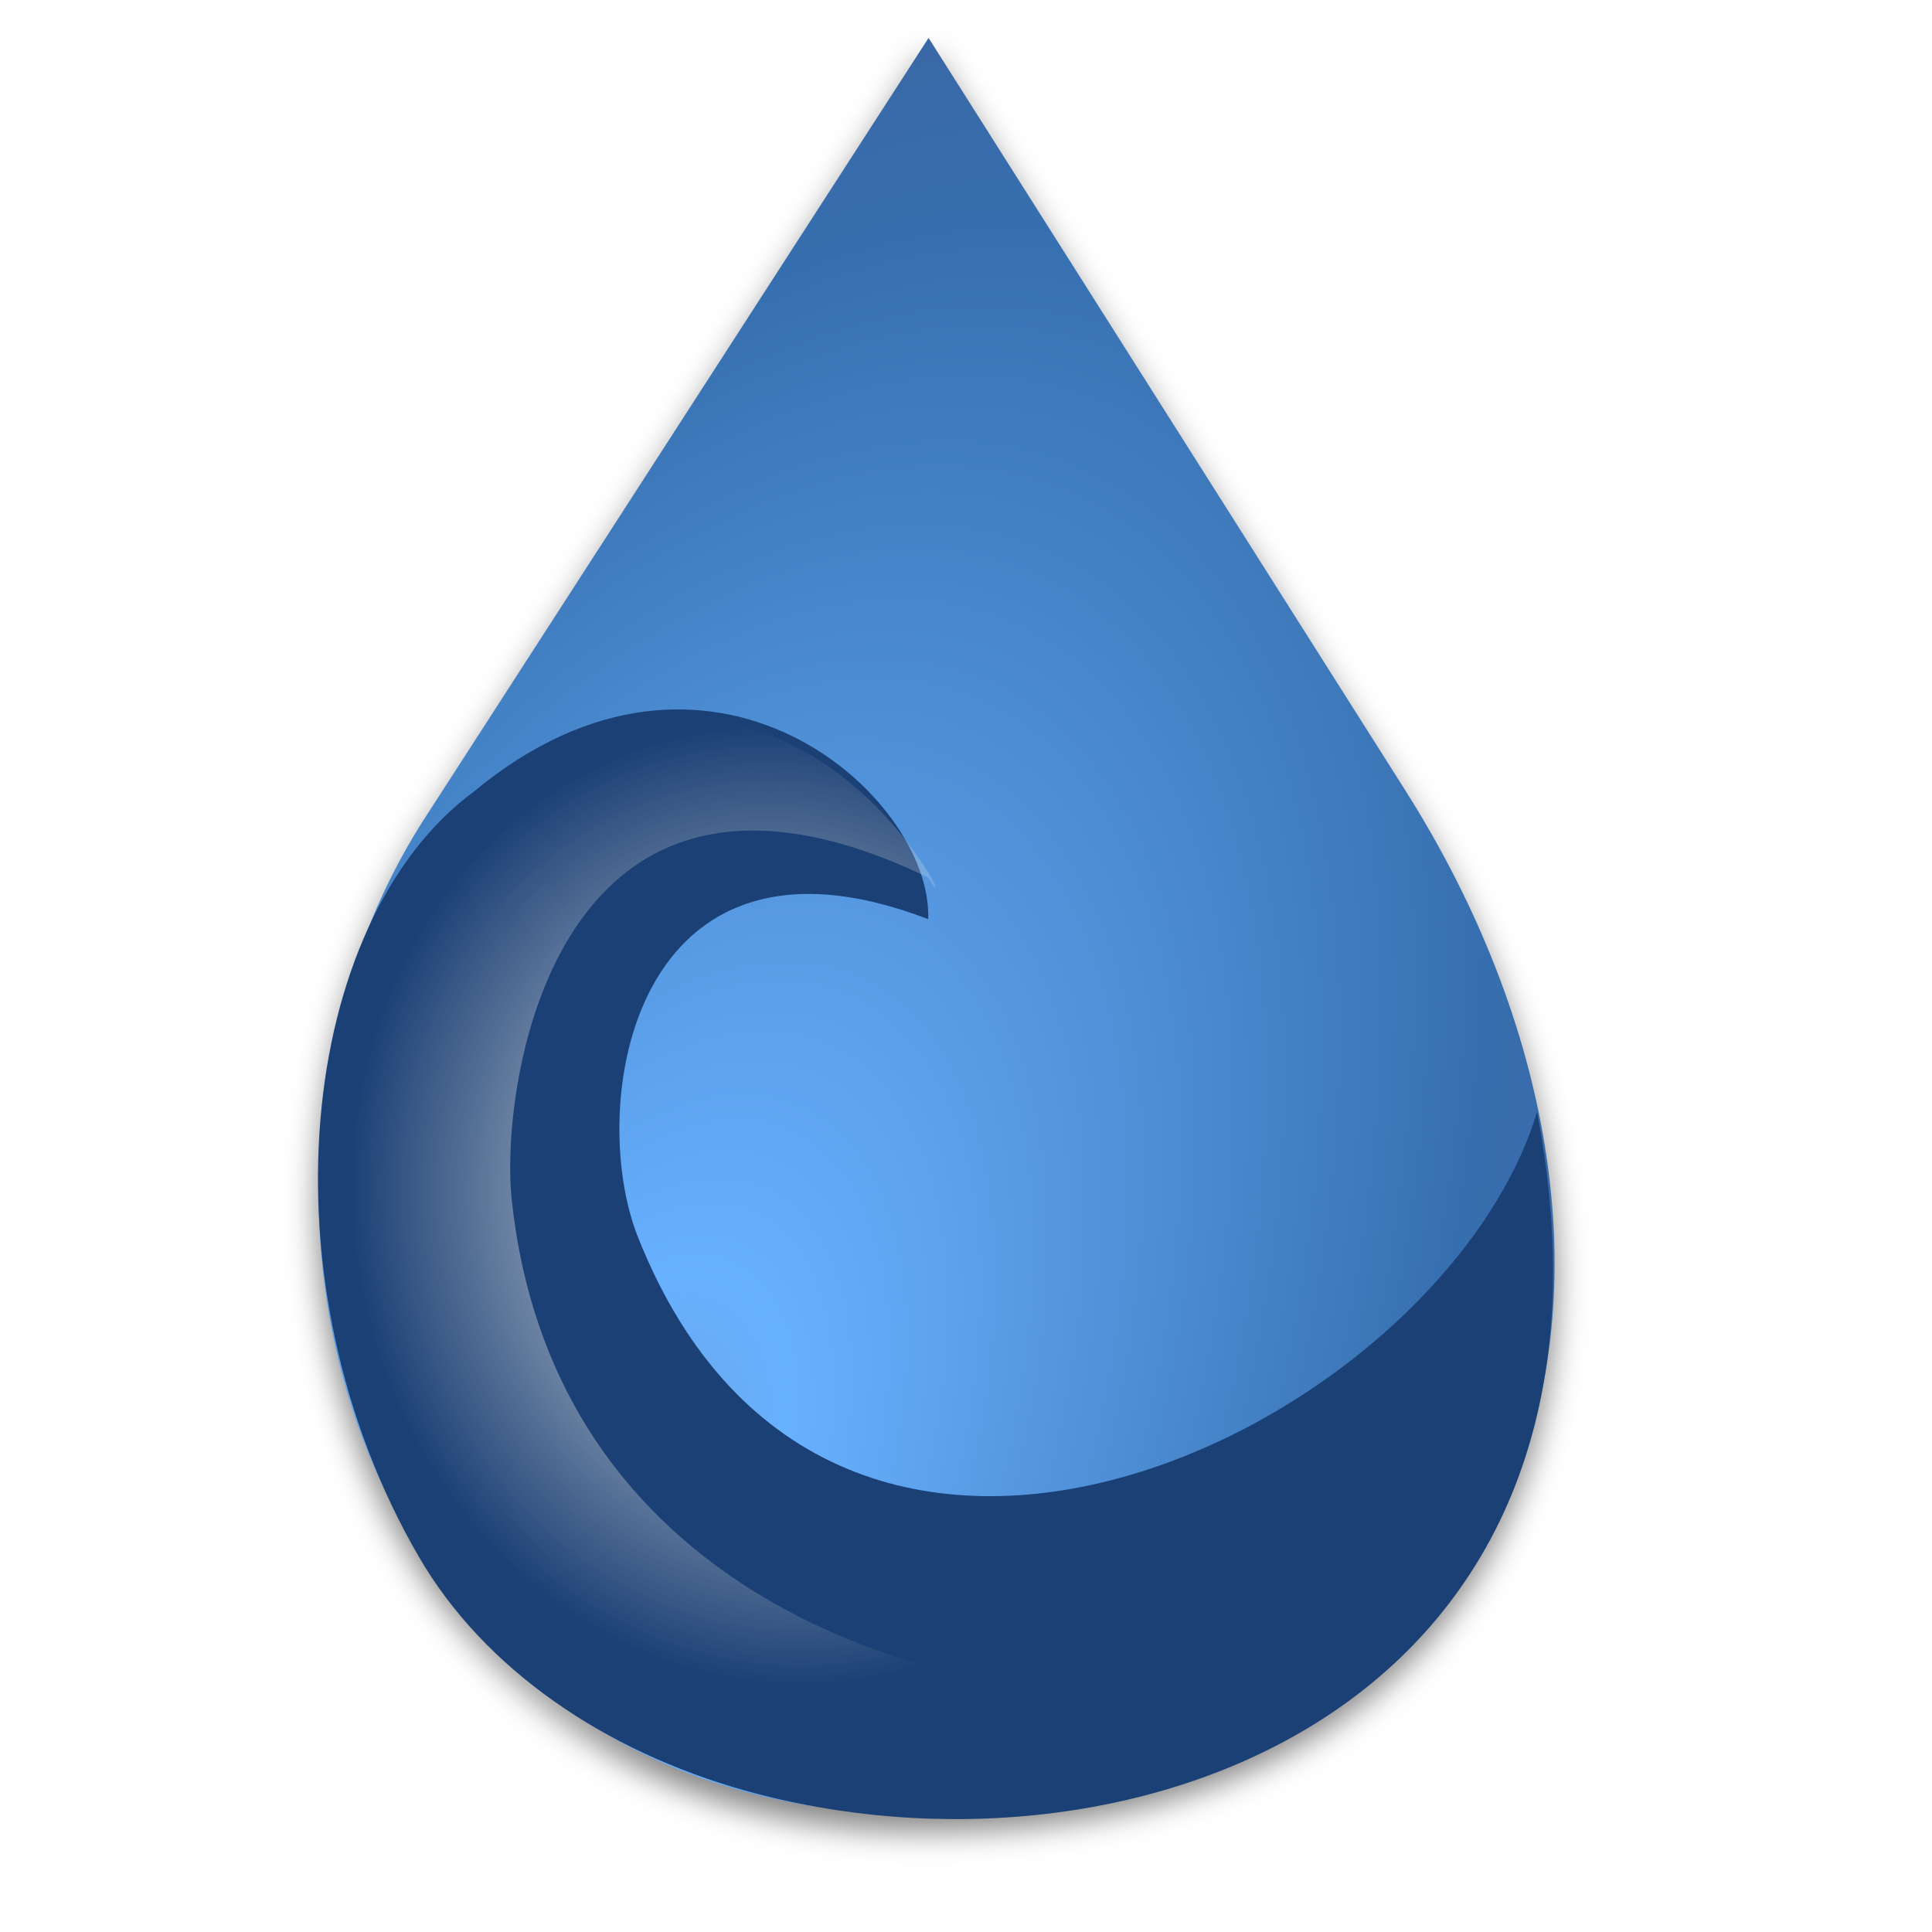
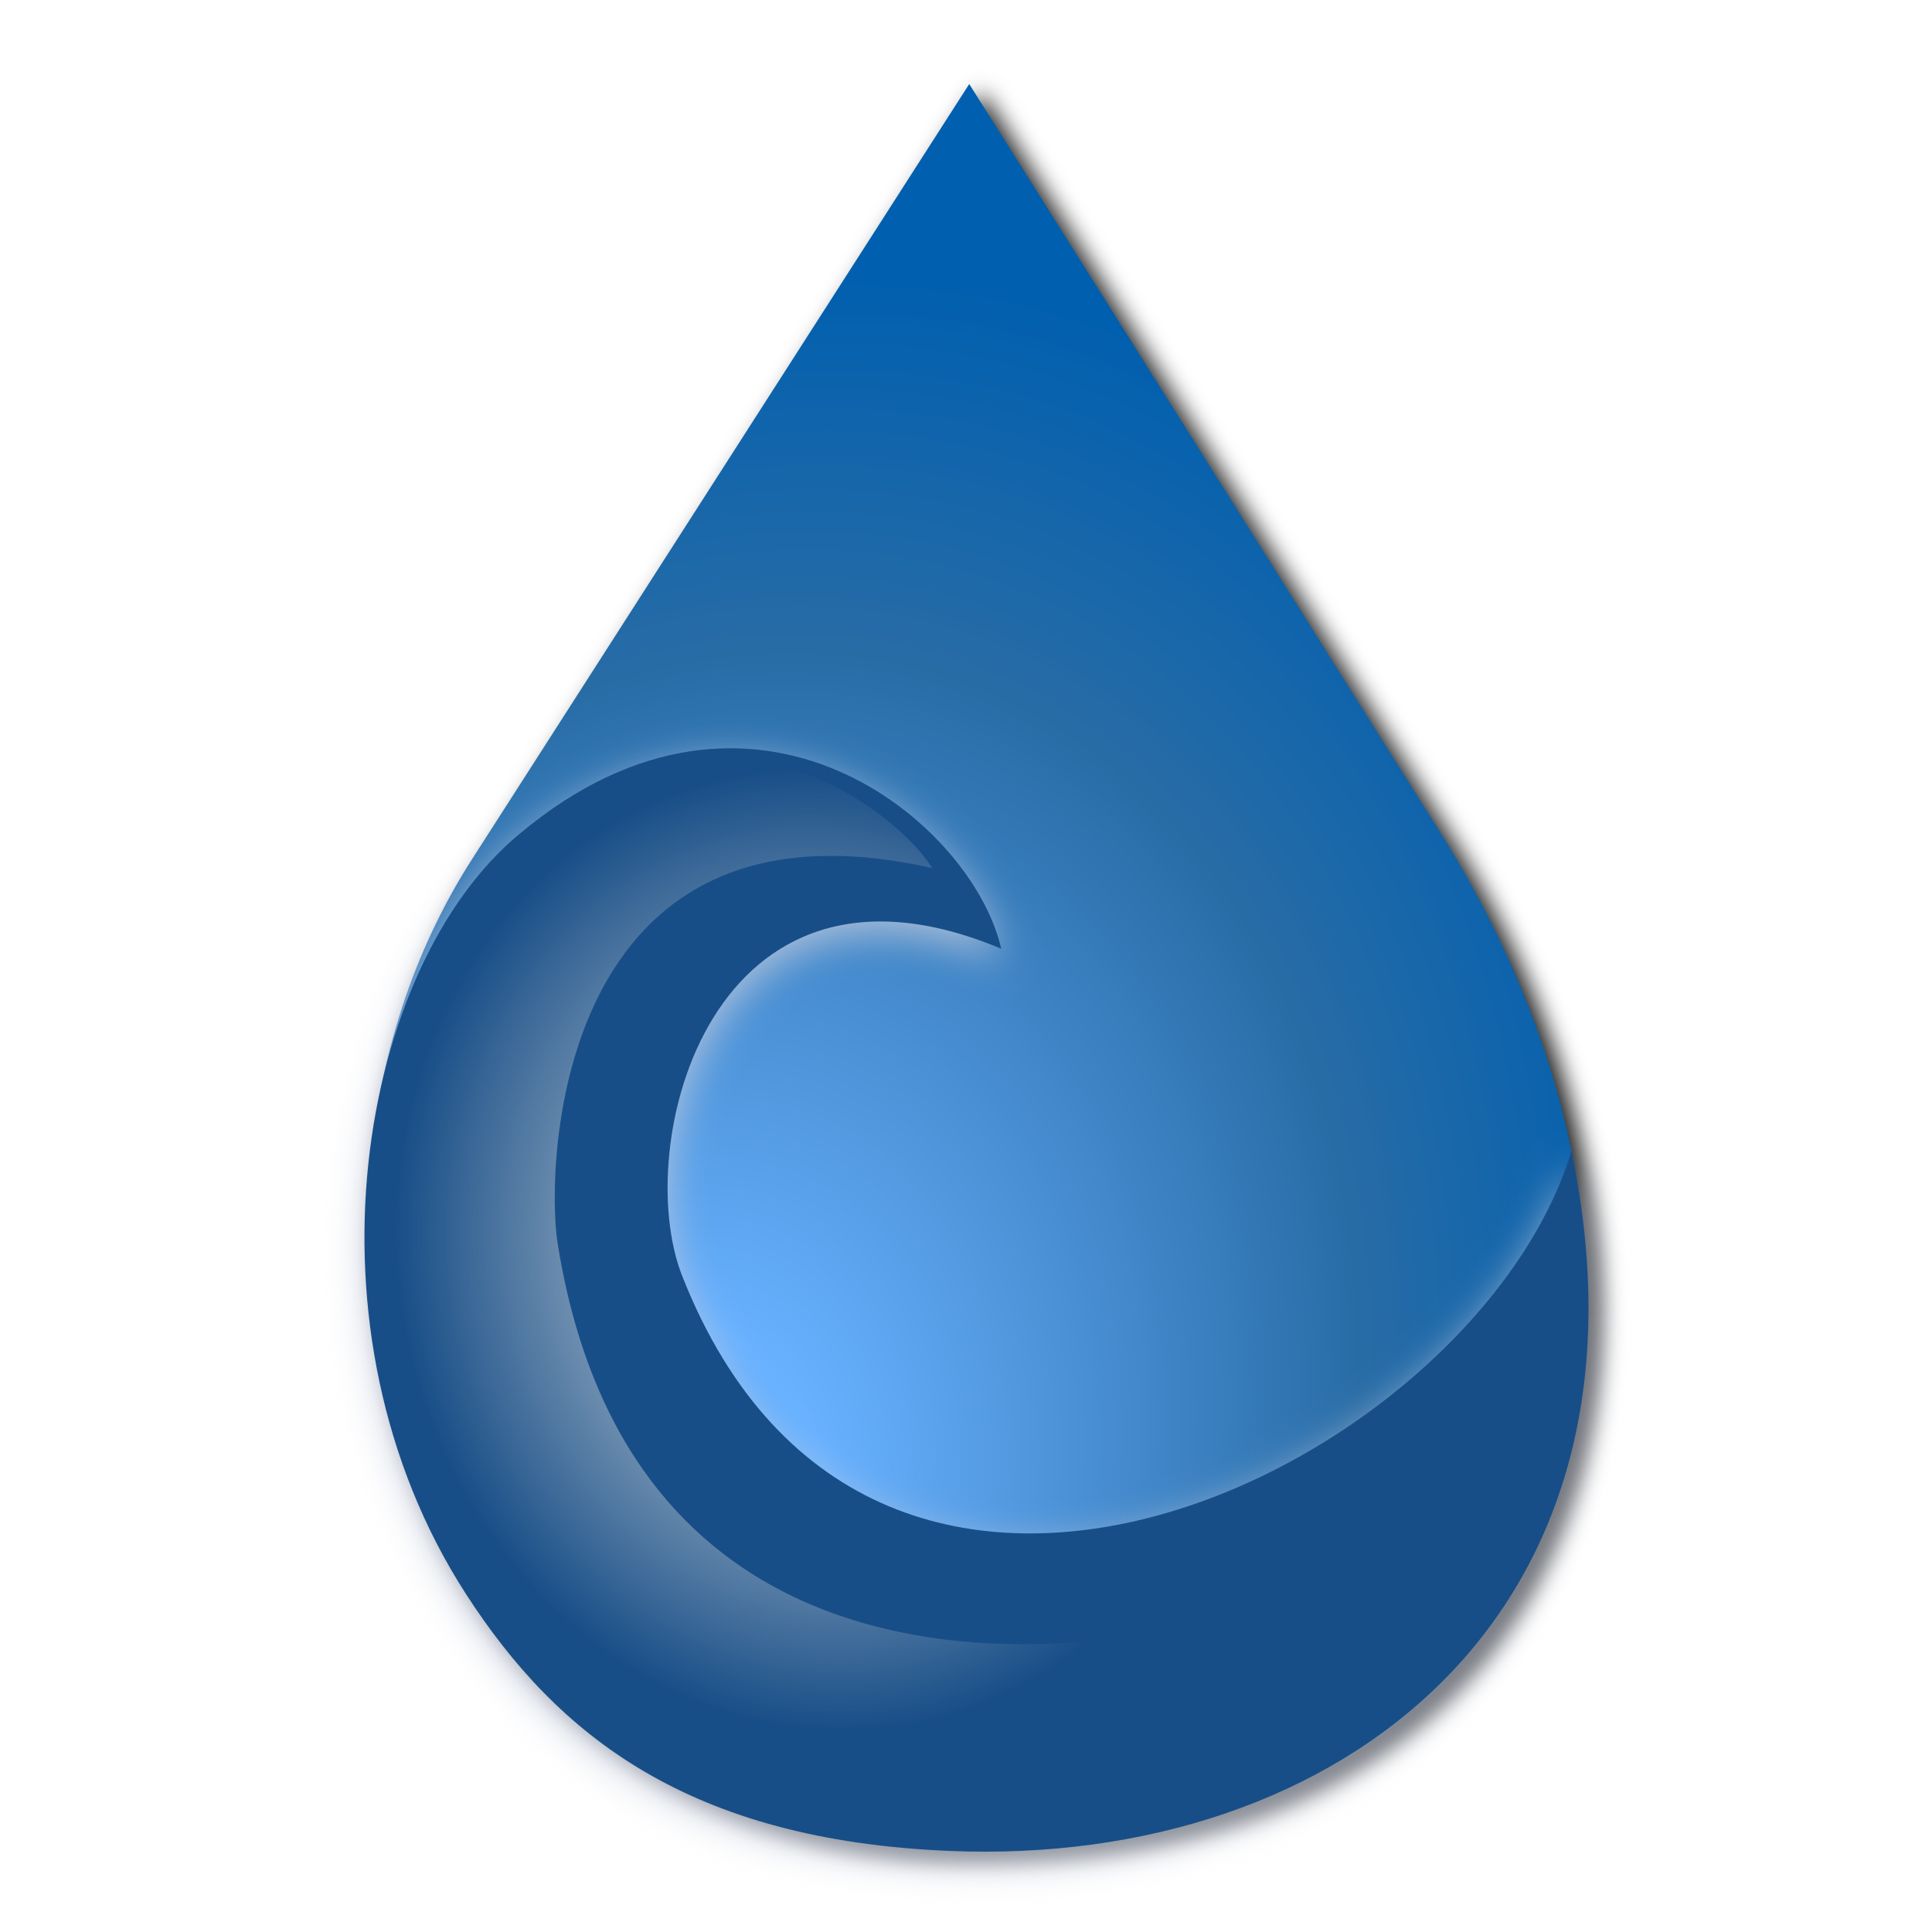
<svg xmlns="http://www.w3.org/2000/svg" xmlns:xlink="http://www.w3.org/1999/xlink" width="48px" height="48px" id="svg3440" version="1.1">
  <defs id="defs3">
+     <color-profile name="sRGB" xlink:href="/usr/share/color/icc/colord/sRGB.icc" id="color-profile4360" />
    <linearGradient id="linearGradient2973">
      <stop style="stop-color:#eeeeec;stop-opacity:1;" offset="0" id="stop2975" />
      <stop style="stop-color:#eeeeec;stop-opacity:0;" offset="1" id="stop2977" />
    </linearGradient>
    <linearGradient id="linearGradient4126">
      <stop style="stop-color:#ffffff;stop-opacity:1;" offset="0" id="stop4128" />
      <stop style="stop-color:#ffffff;stop-opacity:0.165;" offset="1" id="stop4130" />
    </linearGradient>
    <linearGradient id="linearGradient4114">
      <stop style="stop-color:#000000;stop-opacity:1;" offset="0" id="stop4116" />
      <stop style="stop-color:#000000;stop-opacity:0;" offset="1" id="stop4118" />
    </linearGradient>
    <linearGradient id="linearGradient3962">
      <stop style="stop-color:#d3e9ff;stop-opacity:1;" offset="0" id="stop3964" />
      <stop style="stop-color:#d3e9ff;stop-opacity:1;" offset="0.155" id="stop4134" />
      <stop style="stop-color:#4074ae;stop-opacity:1;" offset="0.75" id="stop4346" />
      <stop style="stop-color:#36486c;stop-opacity:1;" offset="1" id="stop3966" />
    </linearGradient>
    <radialGradient r="13.995" fy="33.507" fx="-10.089" cy="33.507" cx="-10.089" gradientTransform="matrix(1,0,0,0.791446,-14.01786,-11.28667)" gradientUnits="userSpaceOnUse" id="radialGradient4019" xlink:href="#linearGradient3993" />
    <radialGradient r="14.057" fy="31.329" fx="-10.323" cy="31.329" cx="-10.323" gradientTransform="matrix(1,0,0,0.792374,-19.58761,2.818569)" gradientUnits="userSpaceOnUse" id="radialGradient4004" xlink:href="#linearGradient3993" />
    <radialGradient gradientUnits="userSpaceOnUse" gradientTransform="matrix(1,0,0,0.792374,0,6.785475)" r="14.057" fy="31.329" fx="-10.323" cy="31.329" cx="-10.323" id="radialGradient3999" xlink:href="#linearGradient3993" />
    <radialGradient gradientUnits="userSpaceOnUse" gradientTransform="matrix(0.341185,-0.153831,1.08001,2.395374,-15.42222,-25.62103)" r="13.995" fy="24.241" fx="61.662" cy="24.241" cx="61.662" id="radialGradient3943" xlink:href="#linearGradient1312" />
    <linearGradient id="linearGradient1312">
      <stop id="stop1314" offset="0" style="stop-color:#ffffff;stop-opacity:1;" />
      <stop id="stop1316" offset="1" style="stop-color:#ffffff;stop-opacity:0;" />
    </linearGradient>
    <linearGradient id="linearGradient3993">
      <stop style="stop-color:#ffffff;stop-opacity:1;" offset="0" id="stop3995" />
      <stop style="stop-color:#000000;stop-opacity:0" offset="1" id="stop3997" />
    </linearGradient>
    <radialGradient xlink:href="#linearGradient2973" id="radialGradient3866" cx="-22.375" cy="18.5" fx="-22.375" fy="18.5" r="14.335" gradientTransform="matrix(1,0,0,1.140022,40.17678,1.347091)" gradientUnits="userSpaceOnUse" />
    <radialGradient gradientUnits="userSpaceOnUse" r="12.289" fy="63.965" fx="15.116" cy="63.965" cx="15.116" gradientTransform="scale(1.64399,0.608276)" id="radialGradient5000" xlink:href="#linearGradient4114" />
    <linearGradient id="linearGradient4989">
-       <stop id="stop4991" offset="0" style="stop-color:#5babff;stop-opacity:0.661;" />
-       <stop id="stop4993" offset="0.155" style="stop-color:#68b1ff;stop-opacity:1;" />
-       <stop id="stop4995" offset="0.75" style="stop-color:#366faf;stop-opacity:1;" />
-       <stop id="stop4997" offset="1" style="stop-color:#405f9c;stop-opacity:1;" />
+       <stop id="stop4991" offset="0" style="stop-color:#47abff;stop-opacity:1" />
+       <stop id="stop4993" offset="0.174" style="stop-color:#68b1ff;stop-opacity:1" />
+       <stop id="stop4995" offset="0.705" style="stop-color:#286ca6;stop-opacity:1" />
+       <stop id="stop4997" offset="1" style="stop-color:#005faf;stop-opacity:1" />
    </linearGradient>
    <linearGradient id="linearGradient4977">
      <stop id="stop4979" offset="0" style="stop-color:#ffffff;stop-opacity:1;" />
      <stop id="stop4981" offset="1" style="stop-color:#ffffff;stop-opacity:0.165;" />
    </linearGradient>
-     <radialGradient xlink:href="#linearGradient4989" id="radialGradient6115" cx="15.041" cy="33.4" fx="15.041" fy="33.4" r="17.09" gradientTransform="matrix(1.178755,-2.475695,1.232191,0.7062976,-43.86737,52.15875)" gradientUnits="userSpaceOnUse" />
-     <radialGradient xlink:href="#linearGradient2973" id="radialGradient5878" gradientUnits="userSpaceOnUse" gradientTransform="matrix(0.6677503,-0.3594837,0.3512996,0.7560773,-3.163454,5.915512)" cx="13.713" cy="38.324" fx="13.713" fy="38.324" r="14.337" />
-     <filter id="filter6406" style="color-interpolation-filters:sRGB;">
-       <feFlood id="feFlood6408" flood-opacity="0.5" flood-color="rgb(0,0,0)" result="flood" />
+     <radialGradient xlink:href="#linearGradient4989" id="radialGradient6115" cx="15.041" cy="33.4" fx="15.041" fy="33.4" r="17.09" gradientTransform="matrix(0.7817861,-1.758184,1.263203,0.6446301,-38.7073,43.86005)" gradientUnits="userSpaceOnUse" />
+     <radialGradient xlink:href="#linearGradient2973" id="radialGradient5878" gradientUnits="userSpaceOnUse" gradientTransform="matrix(0.6593879,-0.3573728,0.3469002,0.7516376,-1.825247,7.14257)" cx="13.713" cy="38.324" fx="13.713" fy="38.324" r="14.337" />
+     <filter id="filter6406" style="color-interpolation-filters:sRGB;" height="1.2" width="1.2" y="-0.05" x="-0.05">
+       <feFlood id="feFlood6408" flood-opacity="0.9" flood-color="rgb(0,0,0)" result="flood" />
      <feComposite id="feComposite6410" in2="SourceGraphic" in="flood" operator="in" result="composite1" />
-       <feGaussianBlur id="feGaussianBlur6412" in="composite" stdDeviation="0.4" result="blur" />
-       <feOffset id="feOffset6414" dx="0" dy="0.4" result="offset" />
-       <feComposite id="feComposite6416" in2="offset" in="SourceGraphic" operator="over" result="composite2" />
+       <feGaussianBlur id="feGaussianBlur6412" stdDeviation="0.3" result="blur" in="composite" />
+       <feOffset id="feOffset6414" dx="0.3" dy="0.2" result="offset" />
+       <feComposite id="feComposite6416" in2="offset" in="SourceGraphic" result="composite2" operator="" />
+     </filter>
+     <filter style="color-interpolation-filters:sRGB;" id="filter4258">
+       <feFlood flood-opacity="0.802" flood-color="rgb(197,204,222)" result="flood" id="feFlood4260" />
+       <feComposite in="flood" in2="SourceGraphic" operator="in" result="composite1" id="feComposite4262" flood-opacity="0.8" />
+       <feGaussianBlur in="composite1" stdDeviation="0.5" result="blur" id="feGaussianBlur4264" />
+       <feOffset dx="0" dy="0.3" result="offset" id="feOffset4266" />
+       <feComposite in="SourceGraphic" in2="offset" operator="over" result="composite2" id="feComposite4268" />
+     </filter>
+     <filter id="filter4290" style="color-interpolation-filters:sRGB;">
+       <feFlood id="feFlood4292" result="flood" flood-color="rgb(255,255,255)" flood-opacity="0.6" />
+       <feComposite id="feComposite4294" result="composite1" operator="in" in2="SourceGraphic" in="flood" />
+       <feGaussianBlur id="feGaussianBlur4296" result="blur" stdDeviation="6.8" in="composite1" />
+       <feOffset id="feOffset4298" result="offset" dy="1.9" dx="0.7" flood-opacity="0.68" />
+       <feComposite id="feComposite4300" result="composite2" in2="offset" in="SourceGraphic" operator="" />
    </filter>
  </defs>
-   <g id="layer1">
-     <path style="fill:url(#radialGradient6115);fill-opacity:1;fill-rule:evenodd;stroke:none;filter:url(#filter6406)" d="m 23.07,0.942 11.845,18.696 C 42.24,31.2 38.926,45.061 23.062,45.076 8.694,45.159 4.602,29.545 10.558,20.32 z" id="path2069" />
-     <path style="fill:#1b4075;fill-opacity:1;fill-rule:evenodd;stroke:none" d="m 23.062,22.836 c -7.358,-2.822 -8.508,4.628 -7.215,7.892 4.83,12.191 19.958,4.735 22.341,-3.1 2.833,14.861 -10.163,19.52 -19.678,16.857 -3.494,-0.978 -6.481,-3.019 -8.096,-5.795 -3.986,-6.85 -3.007,-15.791 1.352,-19.018 5.881,-4.884 11.41,0.115 11.295,3.163 z" id="path2969" />
+   <g id="layer1" style="display:inline">
+     <path style="fill:url(#radialGradient6115);fill-opacity:1;fill-rule:evenodd;stroke:none;filter:url(#filter6406)" d="m 23.296,2.276 11.845,18.696 C 42.465,32.533 39.151,46.369 23.288,46.383 8.919,46.466 4.827,30.878 10.784,21.653 Z" id="path2069" transform="matrix(0.9874768,0,0,0.9941279,1.076208,-0.1751427)" />
+     <path style="fill:#184e87;fill-opacity:1;fill-rule:evenodd;stroke:none;filter:url(#filter4258)" d="m 24.1,23.886 c -7.314,-3.043 -9.321,4.911 -8.027,8.176 4.83,12.191 19.991,4.713 22.375,-3.122 2.427,11.579 -5.822,17.897 -15.643,17.494 C 16.255,46.164 12.946,43.563 10.641,40.024 6.315,33.381 7.946,24.311 11.993,21.006 17.874,16.122 23.384,20.74 24.1,23.886 Z" id="path2969" transform="matrix(0.9874768,0,0,0.9941279,1.076208,-0.1751135)" />
  </g>
  <g id="layer3" style="display:inline">
-     <path style="fill:url(#radialGradient5878);fill-opacity:1;fill-rule:evenodd;stroke:none" d="M 23.062,21.803 C 13.79,17.332 12.41,26.933 12.713,29.797 13.809,40.167 24.188,42.178 27.289,41.919 23.062,45.206 13.89,43.835 10.599,38.873 7.458,34.135 7.7,28.127 9.555,22.485 18.733,11.516 24.32,23.866 23.062,21.803 z" id="path3868" />
+     <path style="fill:url(#radialGradient5878);fill-opacity:1;fill-rule:evenodd;stroke:none" d="M 23.16,21.568 C 13.788,19.453 13.554,29.003 13.853,30.884 15.479,41.12 24.005,41.039 27.068,40.782 22.894,44.049 15.014,44.84 11.765,39.906 8.663,35.196 8.933,26.366 10.734,23.615 16.156,15.257 22.161,19.938 23.16,21.568 Z" id="path3868" />
  </g>
</svg>
